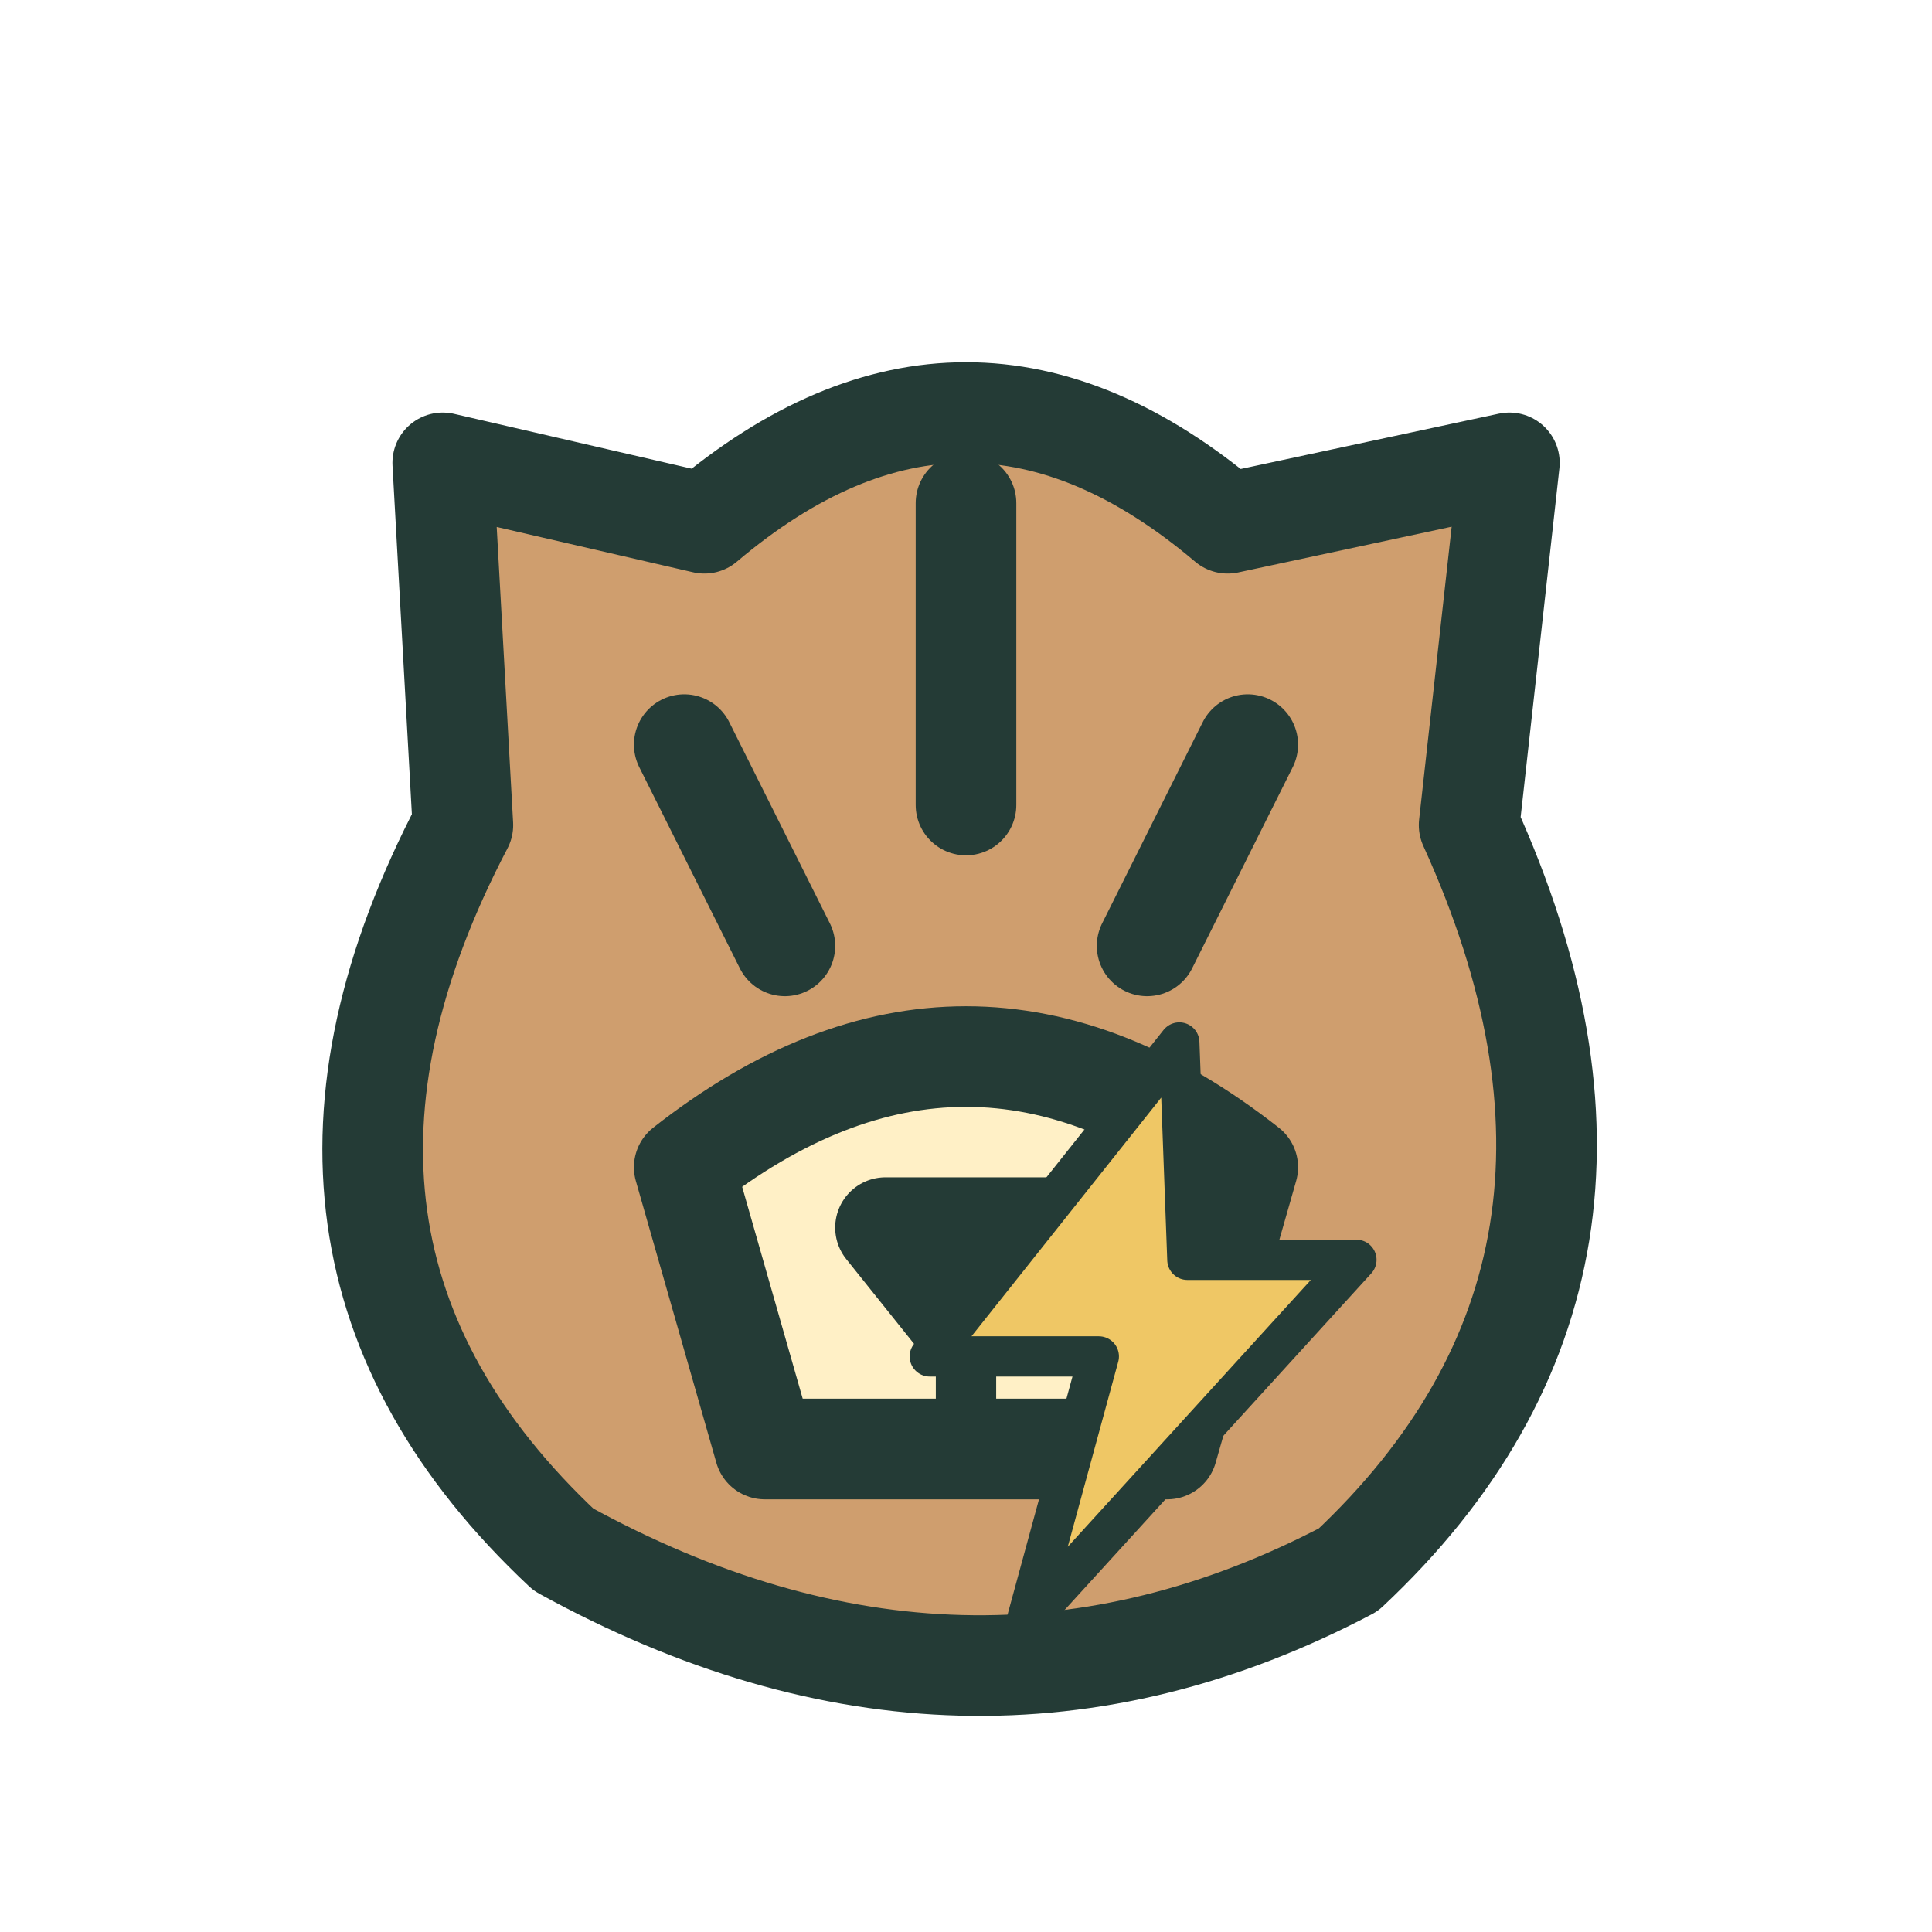
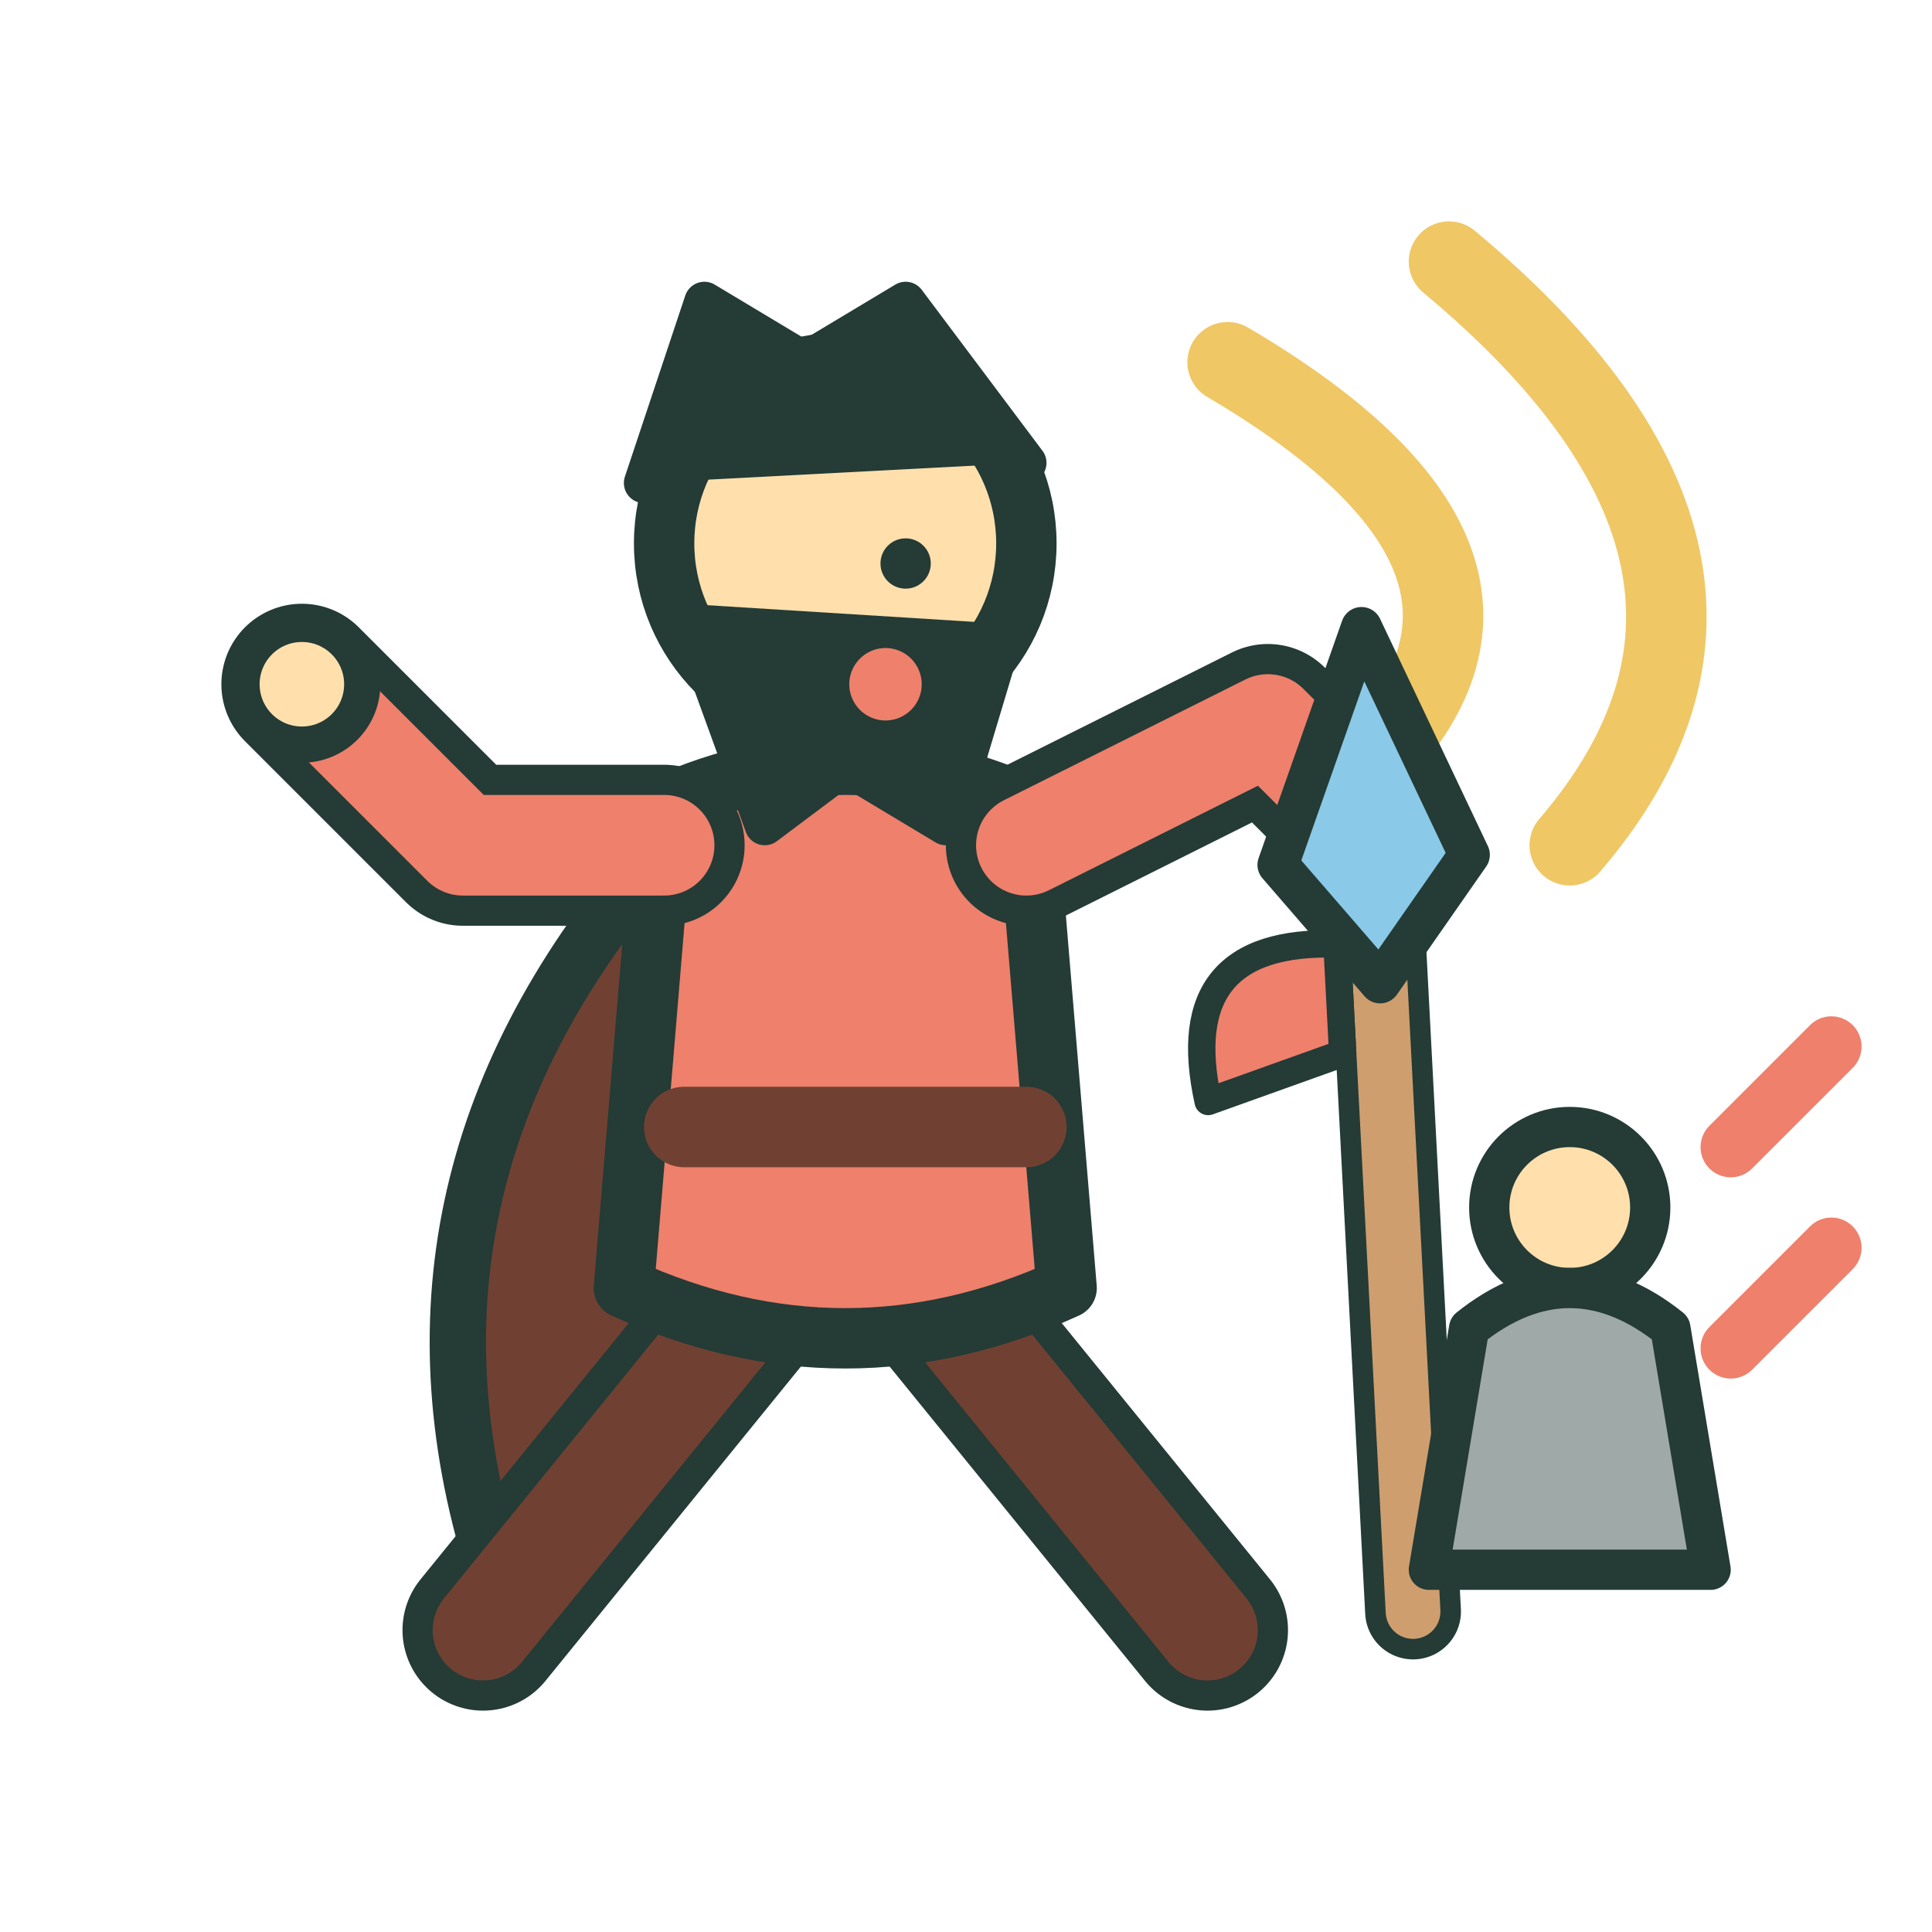
<svg xmlns="http://www.w3.org/2000/svg" width="256" height="256" viewBox="0 0 96 96">
-   <path d="M22 23 L35 26 Q48 15 61 26 L75 23 L73 41 Q83 63 67 78 Q48 88 28 77 Q12 62 23 41 Z" fill="#cf9e6e" stroke="#243b36" stroke-width="5" stroke-linecap="round" stroke-linejoin="round" />
-   <path d="M34 37 L39 47 M62 37 L57 47 M48 25 V40" fill="none" stroke="#243b36" stroke-width="5" stroke-linecap="round" stroke-linejoin="round" />
-   <path d="M34 58 Q48 47 62 58 L58 72 H38 Z" fill="#fff0c6" stroke="#243b36" stroke-width="5" stroke-linecap="round" stroke-linejoin="round" />
-   <path d="M44 61 H52 L48 66 Z" fill="#243b36" stroke="#243b36" stroke-width="5" stroke-linecap="round" stroke-linejoin="round" />
-   <path d="M48 66 V72" fill="none" stroke="#243b36" stroke-width="3" stroke-linecap="round" stroke-linejoin="round" />
-   <g transform="translate(37 47) scale(.4)">
-     <path d="M54 12 L23 51 H44 L35 84 L76 39 H55 Z" fill="#efc765" stroke="#243b36" stroke-width="5" stroke-linecap="round" stroke-linejoin="round" />
+   <path d="M61 18 Q78 28 68 38 M72 13 Q90 28 78 42" fill="none" stroke="#efc765" stroke-width="4" stroke-linecap="round" stroke-linejoin="round" />
+   <path d="M34 41 Q19 57 24 76 L39 66 Z" fill="#704132" stroke="#243b36" stroke-width="2.8" stroke-linecap="round" stroke-linejoin="round" />
+   <path d="M37 65 L24 81" fill="none" stroke="#243b36" stroke-width="8" stroke-linecap="round" stroke-linejoin="round" />
+   <path d="M37 65 L24 81" fill="none" stroke="#704132" stroke-width="5" stroke-linecap="round" stroke-linejoin="round" />
+   <path d="M47 65 L60 81" fill="none" stroke="#243b36" stroke-width="8" stroke-linecap="round" stroke-linejoin="round" />
+   <path d="M47 65 L60 81" fill="none" stroke="#704132" stroke-width="5" stroke-linecap="round" stroke-linejoin="round" />
+   <path d="M33 40 Q42 36 51 40 L53 64 Q42 69 31 64 Z" fill="#ee806c" stroke="#243b36" stroke-width="3" stroke-linecap="round" stroke-linejoin="round" />
+   <path d="M34 56 H51" fill="none" stroke="#704132" stroke-width="4" stroke-linecap="round" stroke-linejoin="round" />
+   <path d="M51 42 L63 36 L69 42" fill="none" stroke="#243b36" stroke-width="8" stroke-linecap="round" stroke-linejoin="round" />
+   <path d="M51 42 L63 36 L69 42" fill="none" stroke="#ee806c" stroke-width="5" stroke-linecap="round" stroke-linejoin="round" />
+   <path d="M33 42 L23 42 L15 34" fill="none" stroke="#243b36" stroke-width="8" stroke-linecap="round" stroke-linejoin="round" />
+   <path d="M33 42 L23 42 L15 34" fill="none" stroke="#ee806c" stroke-width="5" stroke-linecap="round" stroke-linejoin="round" />
+   <circle cx="42" cy="27" r="9" fill="#ffe0ad" stroke="#243b36" stroke-width="3" />
+   <circle cx="45" cy="28" r="1.25" fill="#243b36" stroke="#243b36" stroke-width="0" />
+   <path d="M32 24 L35 15 L40 18 L45 15 L51 23" fill="#243b36" stroke="#243b36" stroke-width="2" stroke-linecap="round" stroke-linejoin="round" />
+   <path d="M34 30 L38 41 L42 38 L47 41 L50 31" fill="#243b36" stroke="#243b36" stroke-width="2" stroke-linecap="round" stroke-linejoin="round" />
+   <circle cx="44" cy="34" r="2.3" fill="#ee806c" stroke="#243b36" stroke-width="1" />
+   <circle cx="69" cy="42" r="3" fill="#ffe0ad" stroke="#243b36" stroke-width="1.8" />
+   <circle cx="15" cy="34" r="3" fill="#ffe0ad" stroke="#243b36" stroke-width="1.8" />
+   <g transform="translate(70 76) rotate(-3) scale(0.68)">
+     <path d="M0 6 L0 -52" fill="none" stroke="#243b36" stroke-width="7" stroke-linecap="round" stroke-linejoin="round" />
+     <path d="M0 6 L0 -52" fill="none" stroke="#cf9e6e" stroke-width="4" stroke-linecap="round" stroke-linejoin="round" />
+     <path d="M0 -66 L-7 -49 L0 -40 L7 -49 Z" fill="#8ac9e7" stroke="#243b36" stroke-width="3" stroke-linecap="round" stroke-linejoin="round" />
+     <path d="M-3 -43 Q-15 -44 -13 -32 L-3 -35 Z" fill="#ee806c" stroke="#243b36" stroke-width="2" stroke-linecap="round" stroke-linejoin="round" />
  </g>
+   <circle cx="78" cy="60" r="4" fill="#ffe0ad" stroke="#243b36" stroke-width="2" />
+   <path d="M73 66 Q78 62 83 66 L85 78 H71 Z" fill="#9fa9a7" stroke="#243b36" stroke-width="2" stroke-linecap="round" stroke-linejoin="round" />
+   <path d="M86 57 L91 52 M86 67 L91 62" fill="none" stroke="#ee806c" stroke-width="3" stroke-linecap="round" stroke-linejoin="round" />
</svg>
